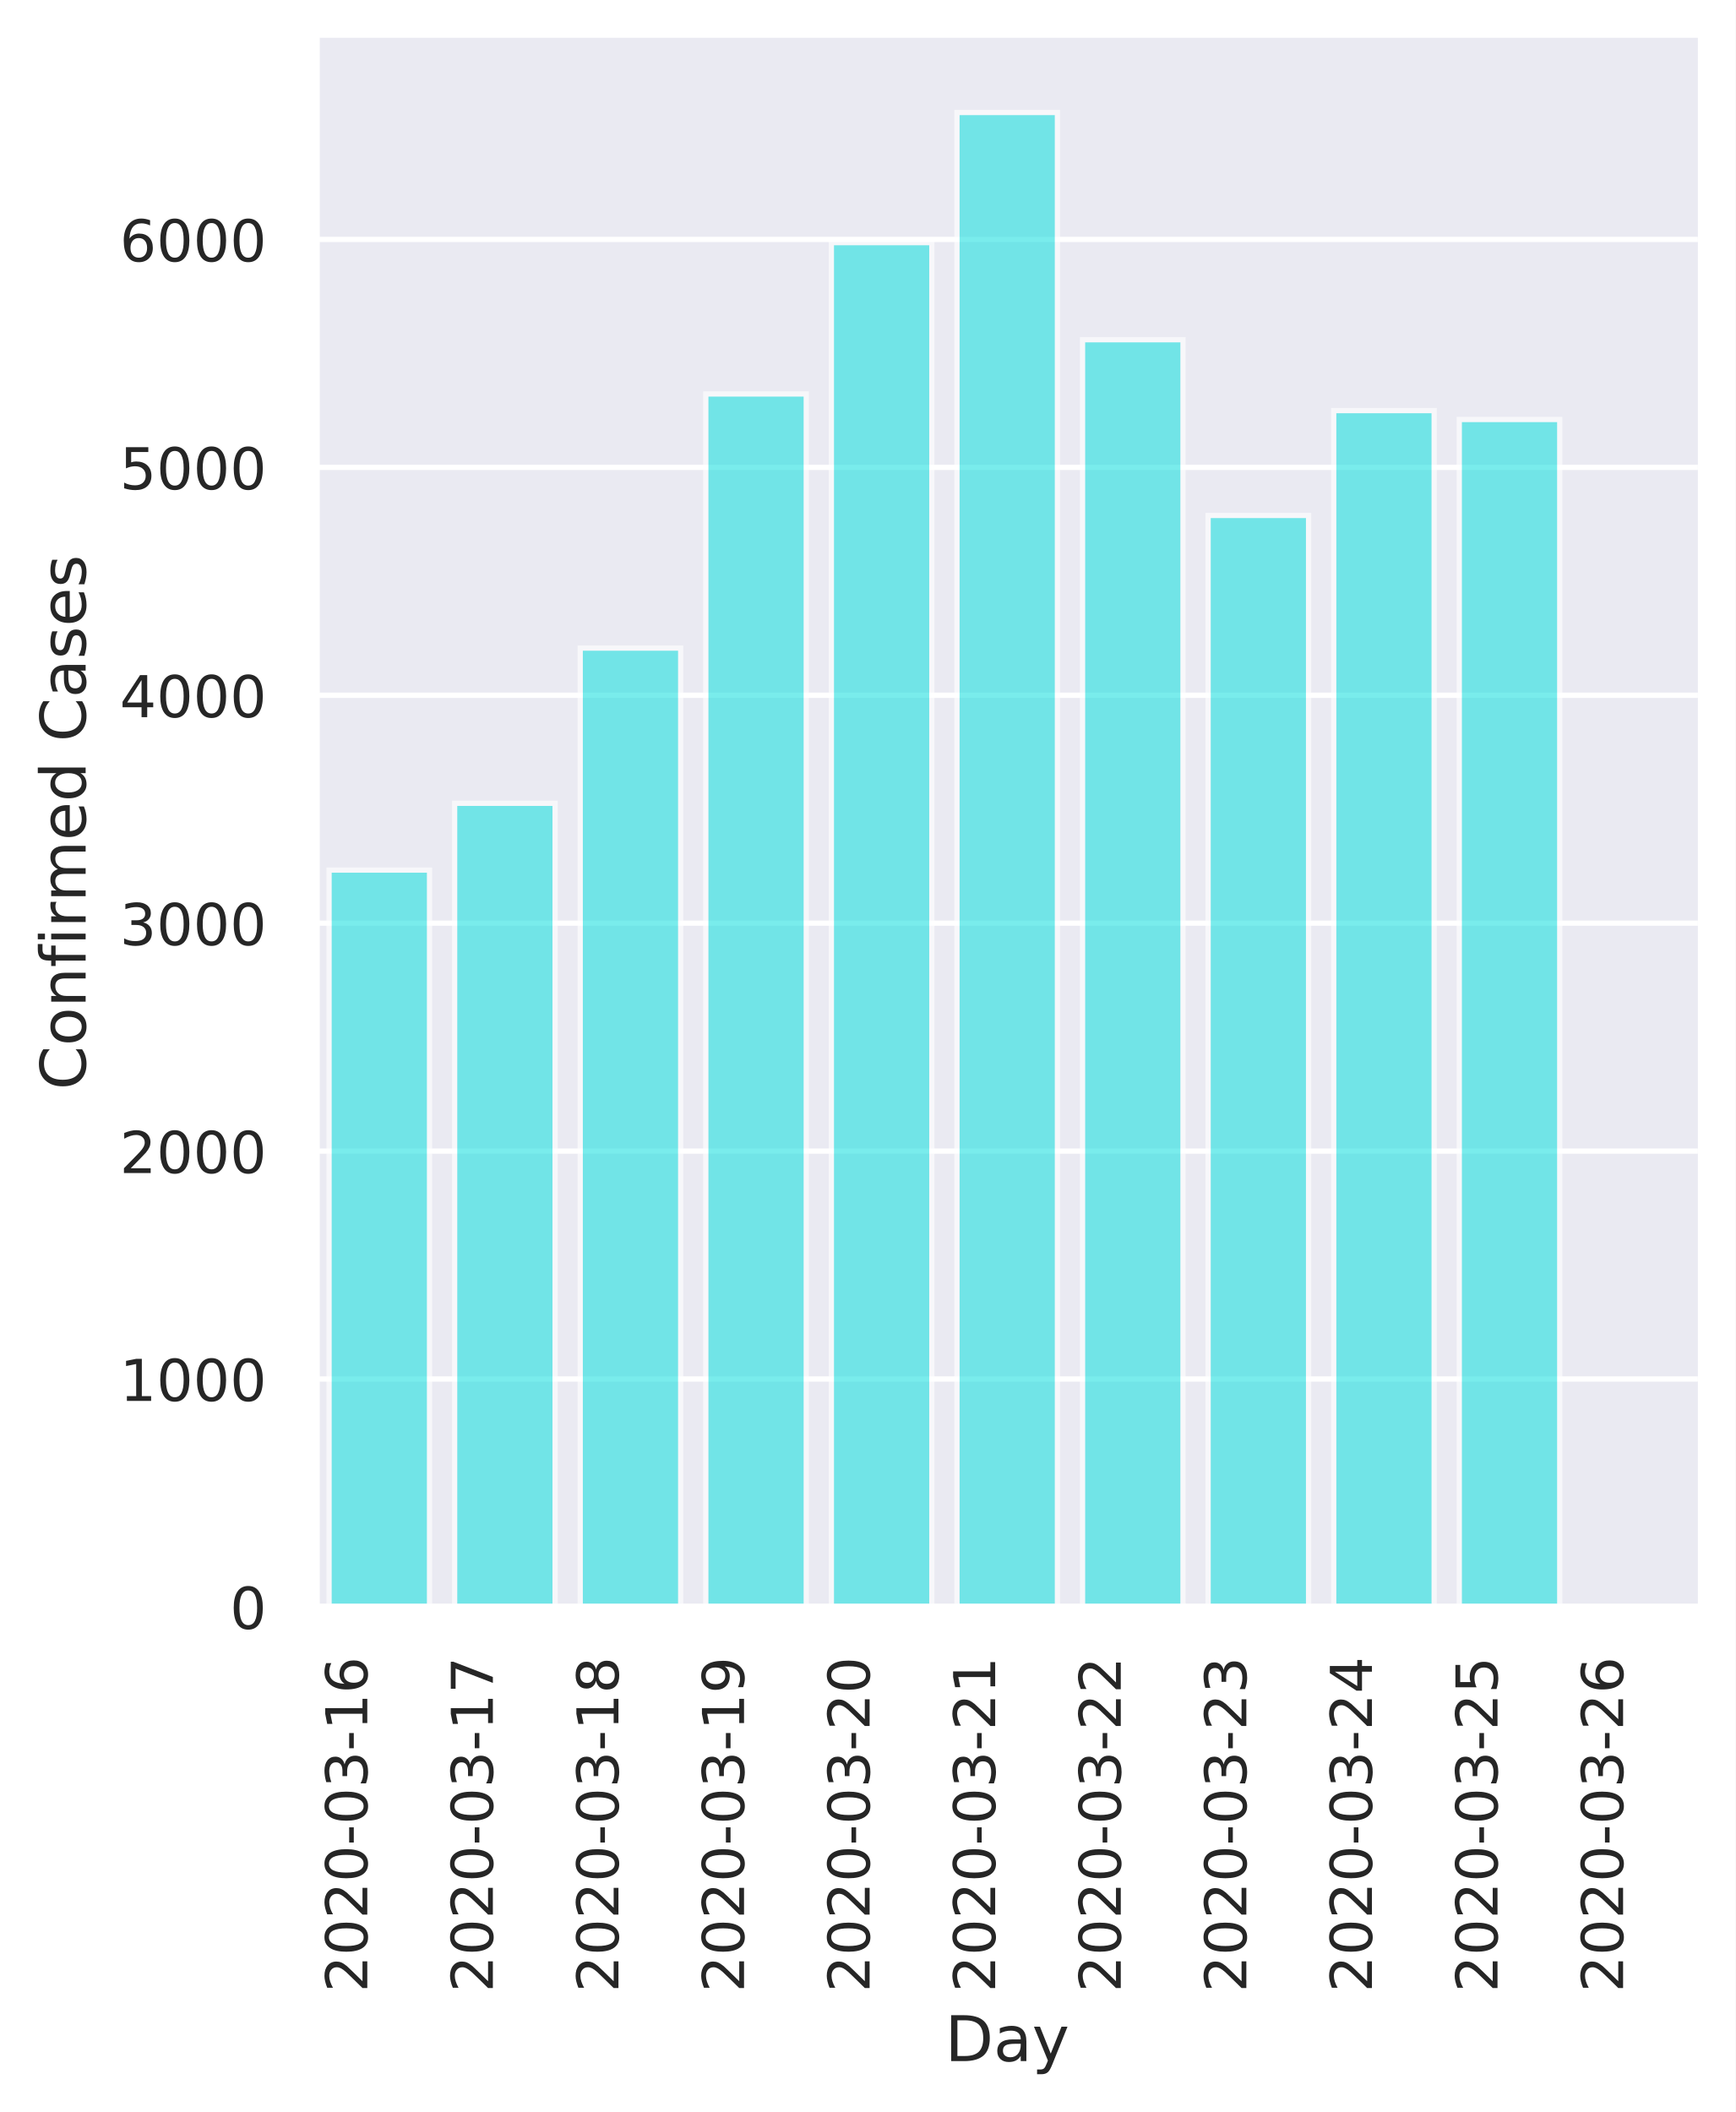
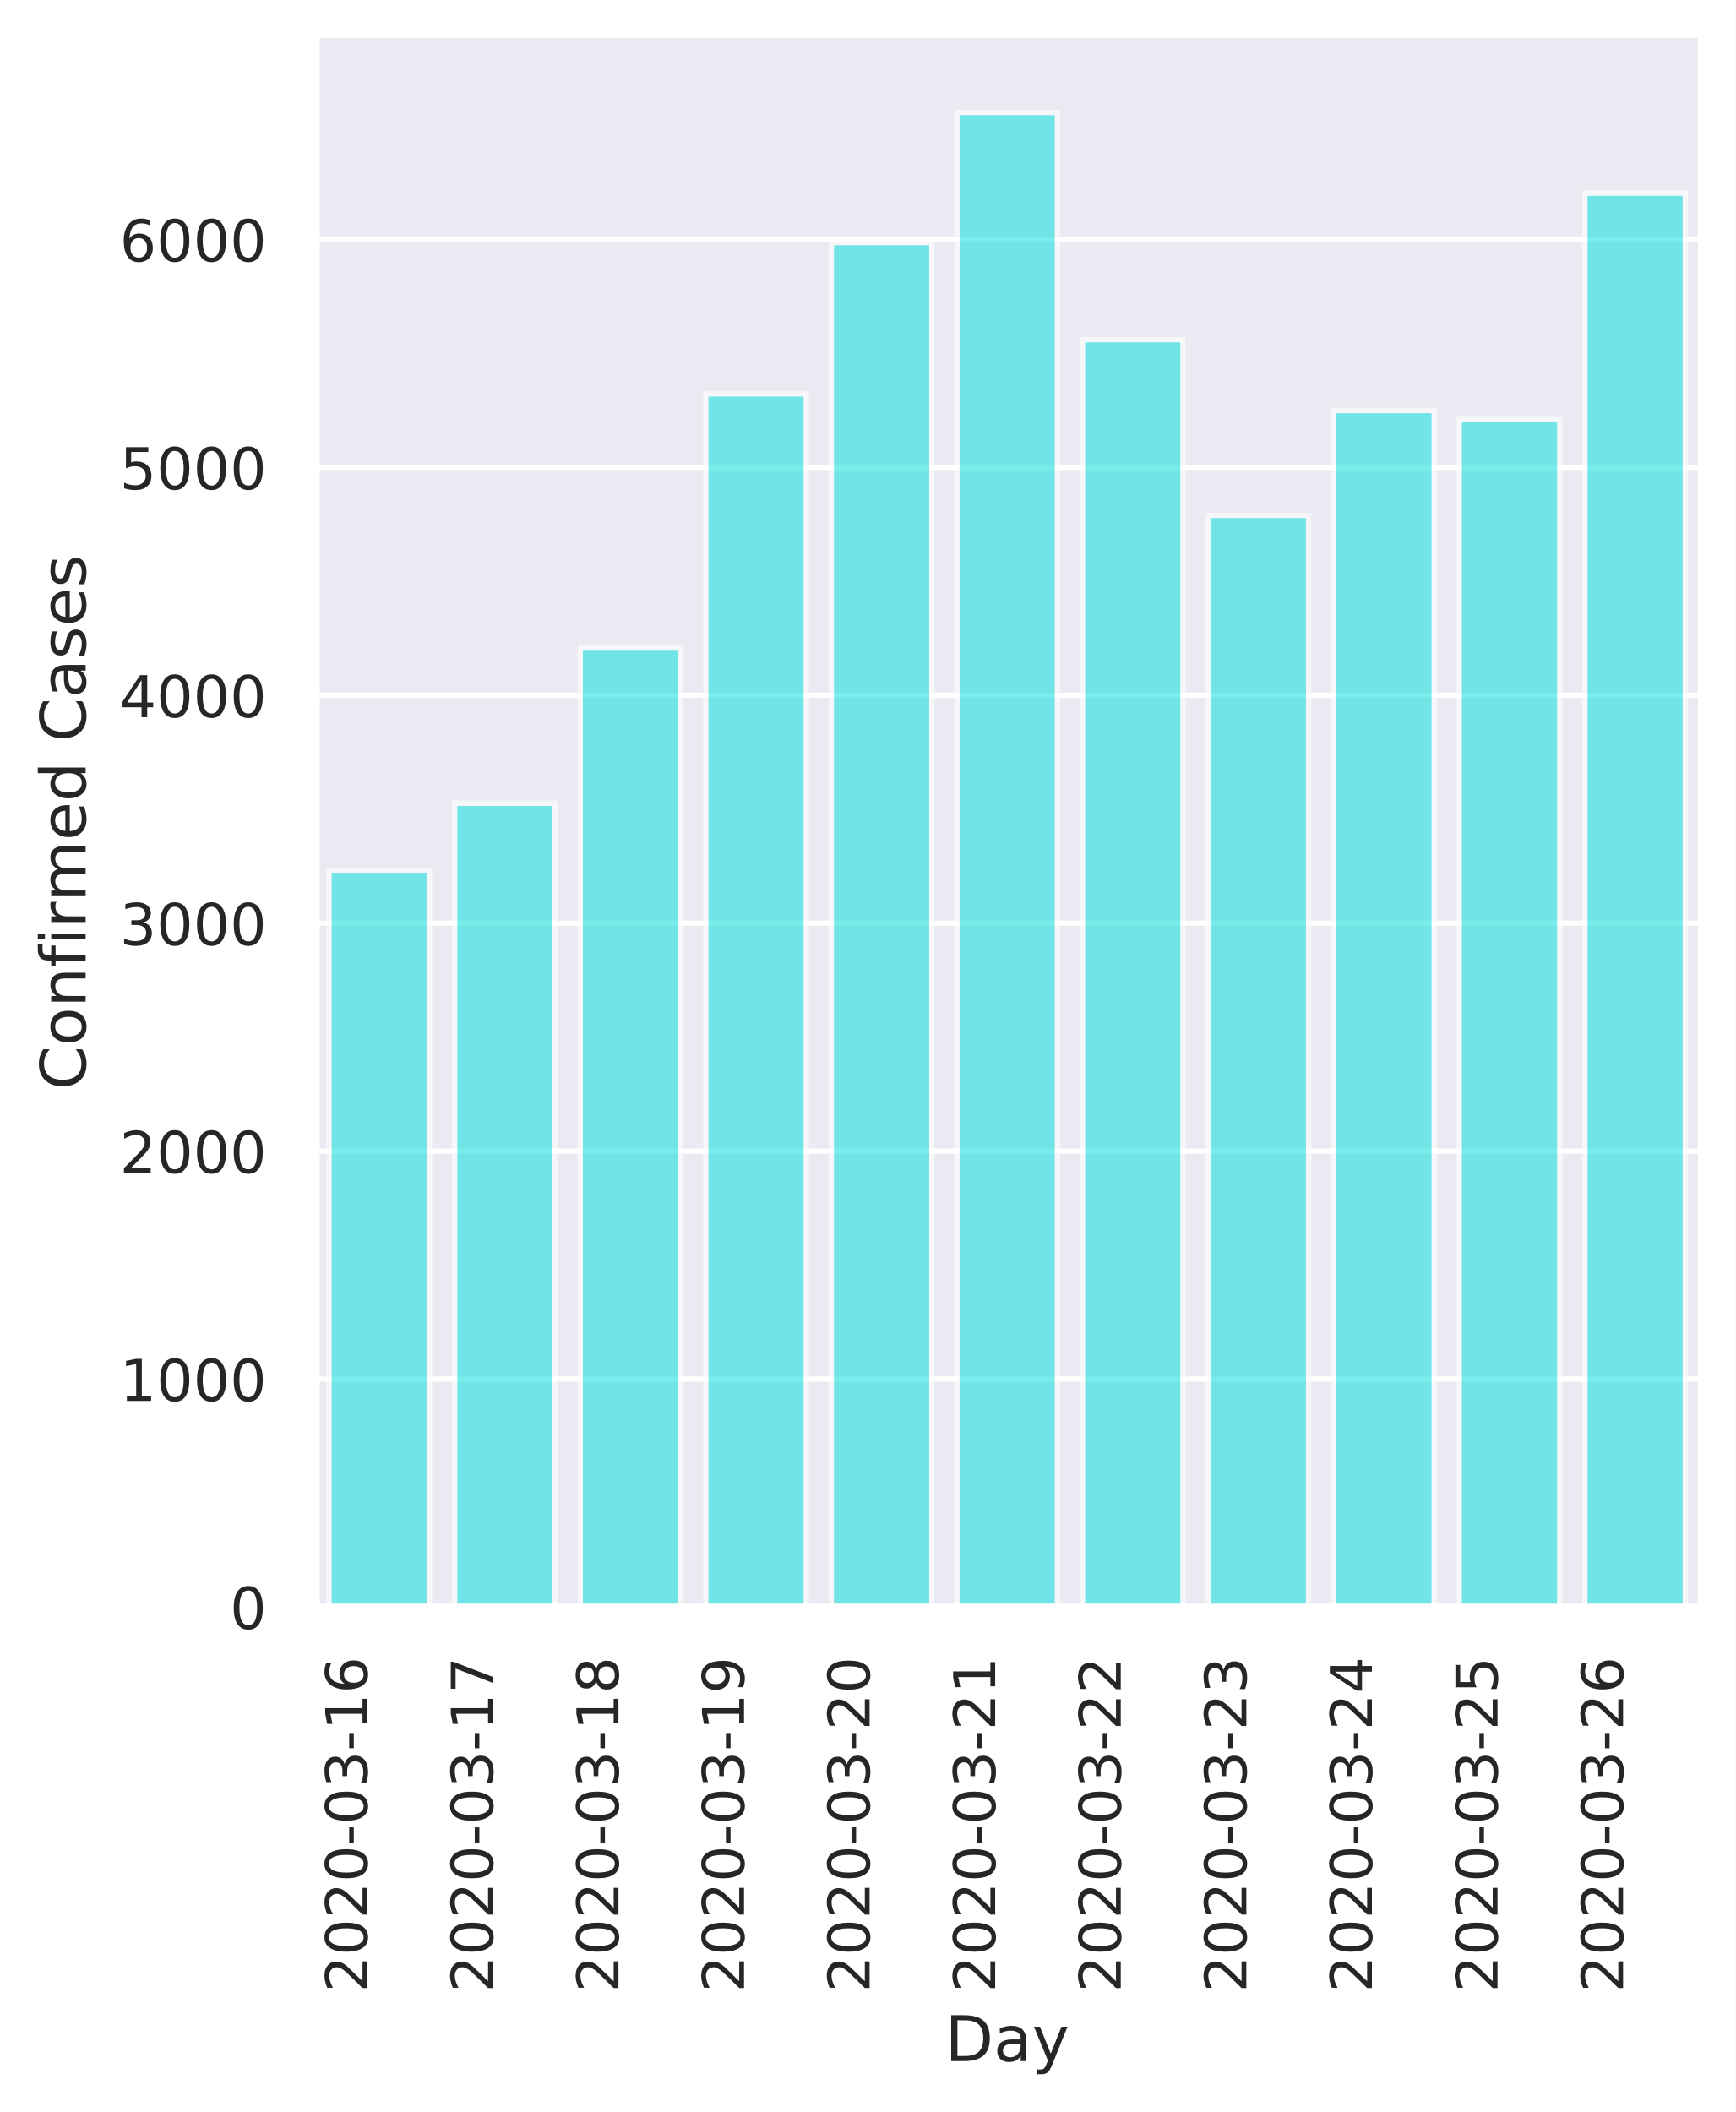
<svg xmlns="http://www.w3.org/2000/svg" xmlns:xlink="http://www.w3.org/1999/xlink" height="402.421pt" version="1.1" viewBox="0 0 330.726 402.421" width="330.726pt">
  <defs>
    <style type="text/css">
*{stroke-linecap:butt;stroke-linejoin:round;}
  </style>
  </defs>
  <g id="figure_1">
    <g id="patch_1">
      <path d="M 0 402.421  L 330.726 402.421  L 330.726 0  L 0 0  z " style="fill:#ffffff;" />
    </g>
    <g id="axes_1">
      <g id="patch_2">
        <path d="M 60.309 306.18  L 323.526 306.18  L 323.526 7.2  L 60.309 7.2  z " style="fill:#eaeaf2;" />
      </g>
      <g id="matplotlib.axis_1">
        <g id="xtick_1">
          <g id="text_1">
            <defs>
              <path d="M 19.188 8.297  L 53.609 8.297  L 53.609 0  L 7.328 0  L 7.328 8.297  Q 12.938 14.109 22.625 23.891  Q 32.328 33.688 34.812 36.531  Q 39.547 41.844 41.422 45.531  Q 43.312 49.219 43.312 52.781  Q 43.312 58.594 39.234 62.25  Q 35.156 65.922 28.609 65.922  Q 23.969 65.922 18.812 64.312  Q 13.672 62.703 7.812 59.422  L 7.812 69.391  Q 13.766 71.781 18.938 73  Q 24.125 74.219 28.422 74.219  Q 39.75 74.219 46.484 68.547  Q 53.219 62.891 53.219 53.422  Q 53.219 48.922 51.531 44.891  Q 49.859 40.875 45.406 35.406  Q 44.188 33.984 37.641 27.219  Q 31.109 20.453 19.188 8.297  z " id="DejaVuSans-50" />
              <path d="M 31.781 66.406  Q 24.172 66.406 20.328 58.906  Q 16.5 51.422 16.5 36.375  Q 16.5 21.391 20.328 13.891  Q 24.172 6.391 31.781 6.391  Q 39.453 6.391 43.281 13.891  Q 47.125 21.391 47.125 36.375  Q 47.125 51.422 43.281 58.906  Q 39.453 66.406 31.781 66.406  z M 31.781 74.219  Q 44.047 74.219 50.516 64.516  Q 56.984 54.828 56.984 36.375  Q 56.984 17.969 50.516 8.266  Q 44.047 -1.422 31.781 -1.422  Q 19.531 -1.422 13.062 8.266  Q 6.594 17.969 6.594 36.375  Q 6.594 54.828 13.062 64.516  Q 19.531 74.219 31.781 74.219  z " id="DejaVuSans-48" />
              <path d="M 4.891 31.391  L 31.203 31.391  L 31.203 23.391  L 4.891 23.391  z " id="DejaVuSans-45" />
              <path d="M 40.578 39.312  Q 47.656 37.797 51.625 33  Q 55.609 28.219 55.609 21.188  Q 55.609 10.406 48.188 4.484  Q 40.766 -1.422 27.094 -1.422  Q 22.516 -1.422 17.656 -0.516  Q 12.797 0.391 7.625 2.203  L 7.625 11.719  Q 11.719 9.328 16.594 8.109  Q 21.484 6.891 26.812 6.891  Q 36.078 6.891 40.938 10.547  Q 45.797 14.203 45.797 21.188  Q 45.797 27.641 41.281 31.266  Q 36.766 34.906 28.719 34.906  L 20.219 34.906  L 20.219 43.016  L 29.109 43.016  Q 36.375 43.016 40.234 45.922  Q 44.094 48.828 44.094 54.297  Q 44.094 59.906 40.109 62.906  Q 36.141 65.922 28.719 65.922  Q 24.656 65.922 20.016 65.031  Q 15.375 64.156 9.812 62.312  L 9.812 71.094  Q 15.438 72.656 20.344 73.438  Q 25.25 74.219 29.594 74.219  Q 40.828 74.219 47.359 69.109  Q 53.906 64.016 53.906 55.328  Q 53.906 49.266 50.438 45.094  Q 46.969 40.922 40.578 39.312  z " id="DejaVuSans-51" />
              <path d="M 12.406 8.297  L 28.516 8.297  L 28.516 63.922  L 10.984 60.406  L 10.984 69.391  L 28.422 72.906  L 38.281 72.906  L 38.281 8.297  L 54.391 8.297  L 54.391 0  L 12.406 0  z " id="DejaVuSans-49" />
              <path d="M 33.016 40.375  Q 26.375 40.375 22.484 35.828  Q 18.609 31.297 18.609 23.391  Q 18.609 15.531 22.484 10.953  Q 26.375 6.391 33.016 6.391  Q 39.656 6.391 43.531 10.953  Q 47.406 15.531 47.406 23.391  Q 47.406 31.297 43.531 35.828  Q 39.656 40.375 33.016 40.375  z M 52.594 71.297  L 52.594 62.312  Q 48.875 64.062 45.094 64.984  Q 41.312 65.922 37.594 65.922  Q 27.828 65.922 22.672 59.328  Q 17.531 52.734 16.797 39.406  Q 19.672 43.656 24.016 45.922  Q 28.375 48.188 33.594 48.188  Q 44.578 48.188 50.953 41.516  Q 57.328 34.859 57.328 23.391  Q 57.328 12.156 50.688 5.359  Q 44.047 -1.422 33.016 -1.422  Q 20.359 -1.422 13.672 8.266  Q 6.984 17.969 6.984 36.375  Q 6.984 53.656 15.188 63.938  Q 23.391 74.219 37.203 74.219  Q 40.922 74.219 44.703 73.484  Q 48.484 72.75 52.594 71.297  z " id="DejaVuSans-54" />
            </defs>
            <g style="fill:#262626;" transform="translate(69.98551 379.6072)rotate(-90)scale(0.11 -0.11)">
              <use xlink:href="#DejaVuSans-50" />
              <use x="63.623" xlink:href="#DejaVuSans-48" />
              <use x="127.246" xlink:href="#DejaVuSans-50" />
              <use x="190.869" xlink:href="#DejaVuSans-48" />
              <use x="254.492" xlink:href="#DejaVuSans-45" />
              <use x="290.576" xlink:href="#DejaVuSans-48" />
              <use x="354.199" xlink:href="#DejaVuSans-51" />
              <use x="417.822" xlink:href="#DejaVuSans-45" />
              <use x="453.906" xlink:href="#DejaVuSans-49" />
              <use x="517.529" xlink:href="#DejaVuSans-54" />
            </g>
          </g>
        </g>
        <g id="xtick_2">
          <g id="text_2">
            <defs>
              <path d="M 8.203 72.906  L 55.078 72.906  L 55.078 68.703  L 28.609 0  L 18.312 0  L 43.219 64.594  L 8.203 64.594  z " id="DejaVuSans-55" />
            </defs>
            <g style="fill:#262626;" transform="translate(93.91433 379.6072)rotate(-90)scale(0.11 -0.11)">
              <use xlink:href="#DejaVuSans-50" />
              <use x="63.623" xlink:href="#DejaVuSans-48" />
              <use x="127.246" xlink:href="#DejaVuSans-50" />
              <use x="190.869" xlink:href="#DejaVuSans-48" />
              <use x="254.492" xlink:href="#DejaVuSans-45" />
              <use x="290.576" xlink:href="#DejaVuSans-48" />
              <use x="354.199" xlink:href="#DejaVuSans-51" />
              <use x="417.822" xlink:href="#DejaVuSans-45" />
              <use x="453.906" xlink:href="#DejaVuSans-49" />
              <use x="517.529" xlink:href="#DejaVuSans-55" />
            </g>
          </g>
        </g>
        <g id="xtick_3">
          <g id="text_3">
            <defs>
              <path d="M 31.781 34.625  Q 24.75 34.625 20.719 30.859  Q 16.703 27.094 16.703 20.516  Q 16.703 13.922 20.719 10.156  Q 24.75 6.391 31.781 6.391  Q 38.812 6.391 42.859 10.172  Q 46.922 13.969 46.922 20.516  Q 46.922 27.094 42.891 30.859  Q 38.875 34.625 31.781 34.625  z M 21.922 38.812  Q 15.578 40.375 12.031 44.719  Q 8.5 49.078 8.5 55.328  Q 8.5 64.062 14.719 69.141  Q 20.953 74.219 31.781 74.219  Q 42.672 74.219 48.875 69.141  Q 55.078 64.062 55.078 55.328  Q 55.078 49.078 51.531 44.719  Q 48 40.375 41.703 38.812  Q 48.828 37.156 52.797 32.312  Q 56.781 27.484 56.781 20.516  Q 56.781 9.906 50.312 4.234  Q 43.844 -1.422 31.781 -1.422  Q 19.734 -1.422 13.25 4.234  Q 6.781 9.906 6.781 20.516  Q 6.781 27.484 10.781 32.312  Q 14.797 37.156 21.922 38.812  z M 18.312 54.391  Q 18.312 48.734 21.844 45.562  Q 25.391 42.391 31.781 42.391  Q 38.141 42.391 41.719 45.562  Q 45.312 48.734 45.312 54.391  Q 45.312 60.062 41.719 63.234  Q 38.141 66.406 31.781 66.406  Q 25.391 66.406 21.844 63.234  Q 18.312 60.062 18.312 54.391  z " id="DejaVuSans-56" />
            </defs>
            <g style="fill:#262626;" transform="translate(117.8431 379.6072)rotate(-90)scale(0.11 -0.11)">
              <use xlink:href="#DejaVuSans-50" />
              <use x="63.623" xlink:href="#DejaVuSans-48" />
              <use x="127.246" xlink:href="#DejaVuSans-50" />
              <use x="190.869" xlink:href="#DejaVuSans-48" />
              <use x="254.492" xlink:href="#DejaVuSans-45" />
              <use x="290.576" xlink:href="#DejaVuSans-48" />
              <use x="354.199" xlink:href="#DejaVuSans-51" />
              <use x="417.822" xlink:href="#DejaVuSans-45" />
              <use x="453.906" xlink:href="#DejaVuSans-49" />
              <use x="517.529" xlink:href="#DejaVuSans-56" />
            </g>
          </g>
        </g>
        <g id="xtick_4">
          <g id="text_4">
            <defs>
              <path d="M 10.984 1.516  L 10.984 10.5  Q 14.703 8.734 18.5 7.812  Q 22.312 6.891 25.984 6.891  Q 35.75 6.891 40.891 13.453  Q 46.047 20.016 46.781 33.406  Q 43.953 29.203 39.594 26.953  Q 35.25 24.703 29.984 24.703  Q 19.047 24.703 12.672 31.312  Q 6.297 37.938 6.297 49.422  Q 6.297 60.641 12.938 67.422  Q 19.578 74.219 30.609 74.219  Q 43.266 74.219 49.922 64.516  Q 56.594 54.828 56.594 36.375  Q 56.594 19.141 48.406 8.859  Q 40.234 -1.422 26.422 -1.422  Q 22.703 -1.422 18.891 -0.688  Q 15.094 0.047 10.984 1.516  z M 30.609 32.422  Q 37.25 32.422 41.125 36.953  Q 45.016 41.5 45.016 49.422  Q 45.016 57.281 41.125 61.844  Q 37.25 66.406 30.609 66.406  Q 23.969 66.406 20.094 61.844  Q 16.219 57.281 16.219 49.422  Q 16.219 41.5 20.094 36.953  Q 23.969 32.422 30.609 32.422  z " id="DejaVuSans-57" />
            </defs>
            <g style="fill:#262626;" transform="translate(141.772 379.6072)rotate(-90)scale(0.11 -0.11)">
              <use xlink:href="#DejaVuSans-50" />
              <use x="63.623" xlink:href="#DejaVuSans-48" />
              <use x="127.246" xlink:href="#DejaVuSans-50" />
              <use x="190.869" xlink:href="#DejaVuSans-48" />
              <use x="254.492" xlink:href="#DejaVuSans-45" />
              <use x="290.576" xlink:href="#DejaVuSans-48" />
              <use x="354.199" xlink:href="#DejaVuSans-51" />
              <use x="417.822" xlink:href="#DejaVuSans-45" />
              <use x="453.906" xlink:href="#DejaVuSans-49" />
              <use x="517.529" xlink:href="#DejaVuSans-57" />
            </g>
          </g>
        </g>
        <g id="xtick_5">
          <g id="text_5">
            <g style="fill:#262626;" transform="translate(165.7008 379.6072)rotate(-90)scale(0.11 -0.11)">
              <use xlink:href="#DejaVuSans-50" />
              <use x="63.623" xlink:href="#DejaVuSans-48" />
              <use x="127.246" xlink:href="#DejaVuSans-50" />
              <use x="190.869" xlink:href="#DejaVuSans-48" />
              <use x="254.492" xlink:href="#DejaVuSans-45" />
              <use x="290.576" xlink:href="#DejaVuSans-48" />
              <use x="354.199" xlink:href="#DejaVuSans-51" />
              <use x="417.822" xlink:href="#DejaVuSans-45" />
              <use x="453.906" xlink:href="#DejaVuSans-50" />
              <use x="517.529" xlink:href="#DejaVuSans-48" />
            </g>
          </g>
        </g>
        <g id="xtick_6">
          <g id="text_6">
            <g style="fill:#262626;" transform="translate(189.6296 379.6072)rotate(-90)scale(0.11 -0.11)">
              <use xlink:href="#DejaVuSans-50" />
              <use x="63.623" xlink:href="#DejaVuSans-48" />
              <use x="127.246" xlink:href="#DejaVuSans-50" />
              <use x="190.869" xlink:href="#DejaVuSans-48" />
              <use x="254.492" xlink:href="#DejaVuSans-45" />
              <use x="290.576" xlink:href="#DejaVuSans-48" />
              <use x="354.199" xlink:href="#DejaVuSans-51" />
              <use x="417.822" xlink:href="#DejaVuSans-45" />
              <use x="453.906" xlink:href="#DejaVuSans-50" />
              <use x="517.529" xlink:href="#DejaVuSans-49" />
            </g>
          </g>
        </g>
        <g id="xtick_7">
          <g id="text_7">
            <g style="fill:#262626;" transform="translate(213.5584 379.6072)rotate(-90)scale(0.11 -0.11)">
              <use xlink:href="#DejaVuSans-50" />
              <use x="63.623" xlink:href="#DejaVuSans-48" />
              <use x="127.246" xlink:href="#DejaVuSans-50" />
              <use x="190.869" xlink:href="#DejaVuSans-48" />
              <use x="254.492" xlink:href="#DejaVuSans-45" />
              <use x="290.576" xlink:href="#DejaVuSans-48" />
              <use x="354.199" xlink:href="#DejaVuSans-51" />
              <use x="417.822" xlink:href="#DejaVuSans-45" />
              <use x="453.906" xlink:href="#DejaVuSans-50" />
              <use x="517.529" xlink:href="#DejaVuSans-50" />
            </g>
          </g>
        </g>
        <g id="xtick_8">
          <g id="text_8">
            <g style="fill:#262626;" transform="translate(237.4873 379.6072)rotate(-90)scale(0.11 -0.11)">
              <use xlink:href="#DejaVuSans-50" />
              <use x="63.623" xlink:href="#DejaVuSans-48" />
              <use x="127.246" xlink:href="#DejaVuSans-50" />
              <use x="190.869" xlink:href="#DejaVuSans-48" />
              <use x="254.492" xlink:href="#DejaVuSans-45" />
              <use x="290.576" xlink:href="#DejaVuSans-48" />
              <use x="354.199" xlink:href="#DejaVuSans-51" />
              <use x="417.822" xlink:href="#DejaVuSans-45" />
              <use x="453.906" xlink:href="#DejaVuSans-50" />
              <use x="517.529" xlink:href="#DejaVuSans-51" />
            </g>
          </g>
        </g>
        <g id="xtick_9">
          <g id="text_9">
            <defs>
              <path d="M 37.797 64.312  L 12.891 25.391  L 37.797 25.391  z M 35.203 72.906  L 47.609 72.906  L 47.609 25.391  L 58.016 25.391  L 58.016 17.188  L 47.609 17.188  L 47.609 0  L 37.797 0  L 37.797 17.188  L 4.891 17.188  L 4.891 26.703  z " id="DejaVuSans-52" />
            </defs>
            <g style="fill:#262626;" transform="translate(261.4161 379.6072)rotate(-90)scale(0.11 -0.11)">
              <use xlink:href="#DejaVuSans-50" />
              <use x="63.623" xlink:href="#DejaVuSans-48" />
              <use x="127.246" xlink:href="#DejaVuSans-50" />
              <use x="190.869" xlink:href="#DejaVuSans-48" />
              <use x="254.492" xlink:href="#DejaVuSans-45" />
              <use x="290.576" xlink:href="#DejaVuSans-48" />
              <use x="354.199" xlink:href="#DejaVuSans-51" />
              <use x="417.822" xlink:href="#DejaVuSans-45" />
              <use x="453.906" xlink:href="#DejaVuSans-50" />
              <use x="517.529" xlink:href="#DejaVuSans-52" />
            </g>
          </g>
        </g>
        <g id="xtick_10">
          <g id="text_10">
            <defs>
              <path d="M 10.797 72.906  L 49.516 72.906  L 49.516 64.594  L 19.828 64.594  L 19.828 46.734  Q 21.969 47.469 24.109 47.828  Q 26.266 48.188 28.422 48.188  Q 40.625 48.188 47.75 41.5  Q 54.891 34.812 54.891 23.391  Q 54.891 11.625 47.562 5.094  Q 40.234 -1.422 26.906 -1.422  Q 22.312 -1.422 17.547 -0.641  Q 12.797 0.141 7.719 1.703  L 7.719 11.625  Q 12.109 9.234 16.797 8.062  Q 21.484 6.891 26.703 6.891  Q 35.156 6.891 40.078 11.328  Q 45.016 15.766 45.016 23.391  Q 45.016 31 40.078 35.438  Q 35.156 39.891 26.703 39.891  Q 22.75 39.891 18.812 39.016  Q 14.891 38.141 10.797 36.281  z " id="DejaVuSans-53" />
            </defs>
            <g style="fill:#262626;" transform="translate(285.3449 379.6072)rotate(-90)scale(0.11 -0.11)">
              <use xlink:href="#DejaVuSans-50" />
              <use x="63.623" xlink:href="#DejaVuSans-48" />
              <use x="127.246" xlink:href="#DejaVuSans-50" />
              <use x="190.869" xlink:href="#DejaVuSans-48" />
              <use x="254.492" xlink:href="#DejaVuSans-45" />
              <use x="290.576" xlink:href="#DejaVuSans-48" />
              <use x="354.199" xlink:href="#DejaVuSans-51" />
              <use x="417.822" xlink:href="#DejaVuSans-45" />
              <use x="453.906" xlink:href="#DejaVuSans-50" />
              <use x="517.529" xlink:href="#DejaVuSans-53" />
            </g>
          </g>
        </g>
        <g id="xtick_11">
          <g id="text_11">
            <g style="fill:#262626;" transform="translate(309.2737 379.6072)rotate(-90)scale(0.11 -0.11)">
              <use xlink:href="#DejaVuSans-50" />
              <use x="63.623" xlink:href="#DejaVuSans-48" />
              <use x="127.246" xlink:href="#DejaVuSans-50" />
              <use x="190.869" xlink:href="#DejaVuSans-48" />
              <use x="254.492" xlink:href="#DejaVuSans-45" />
              <use x="290.576" xlink:href="#DejaVuSans-48" />
              <use x="354.199" xlink:href="#DejaVuSans-51" />
              <use x="417.822" xlink:href="#DejaVuSans-45" />
              <use x="453.906" xlink:href="#DejaVuSans-50" />
              <use x="517.529" xlink:href="#DejaVuSans-54" />
            </g>
          </g>
        </g>
        <g id="text_12">
          <defs>
            <path d="M 19.672 64.797  L 19.672 8.109  L 31.594 8.109  Q 46.688 8.109 53.688 14.938  Q 60.688 21.781 60.688 36.531  Q 60.688 51.172 53.688 57.984  Q 46.688 64.797 31.594 64.797  z M 9.812 72.906  L 30.078 72.906  Q 51.266 72.906 61.172 64.094  Q 71.094 55.281 71.094 36.531  Q 71.094 17.672 61.125 8.828  Q 51.172 0 30.078 0  L 9.812 0  z " id="DejaVuSans-68" />
            <path d="M 34.281 27.484  Q 23.391 27.484 19.188 25  Q 14.984 22.516 14.984 16.5  Q 14.984 11.719 18.141 8.906  Q 21.297 6.109 26.703 6.109  Q 34.188 6.109 38.703 11.406  Q 43.219 16.703 43.219 25.484  L 43.219 27.484  z M 52.203 31.203  L 52.203 0  L 43.219 0  L 43.219 8.297  Q 40.141 3.328 35.547 0.953  Q 30.953 -1.422 24.312 -1.422  Q 15.922 -1.422 10.953 3.297  Q 6 8.016 6 15.922  Q 6 25.141 12.172 29.828  Q 18.359 34.516 30.609 34.516  L 43.219 34.516  L 43.219 35.406  Q 43.219 41.609 39.141 45  Q 35.062 48.391 27.688 48.391  Q 23 48.391 18.547 47.266  Q 14.109 46.141 10.016 43.891  L 10.016 52.203  Q 14.938 54.109 19.578 55.047  Q 24.219 56 28.609 56  Q 40.484 56 46.344 49.844  Q 52.203 43.703 52.203 31.203  z " id="DejaVuSans-97" />
            <path d="M 32.172 -5.078  Q 28.375 -14.844 24.75 -17.812  Q 21.141 -20.797 15.094 -20.797  L 7.906 -20.797  L 7.906 -13.281  L 13.188 -13.281  Q 16.891 -13.281 18.938 -11.516  Q 21 -9.766 23.484 -3.219  L 25.094 0.875  L 2.984 54.688  L 12.5 54.688  L 29.594 11.922  L 46.688 54.688  L 56.203 54.688  z " id="DejaVuSans-121" />
          </defs>
          <g style="fill:#262626;" transform="translate(180.0691 392.7253)scale(0.12 -0.12)">
            <use xlink:href="#DejaVuSans-68" />
            <use x="77.002" xlink:href="#DejaVuSans-97" />
            <use x="138.281" xlink:href="#DejaVuSans-121" />
          </g>
        </g>
      </g>
      <g id="matplotlib.axis_2">
        <g id="ytick_1">
          <g id="line2d_1">
-             <path clip-path="url(#pd7fee1a7a3)" d="M 60.309 306.18  L 323.526 306.18  " style="fill:none;stroke:#ffffff;stroke-linecap:round;" />
+             <path clip-path="url(#ped41412f87)" d="M 60.309 306.18  L 323.526 306.18  " style="fill:none;stroke:#ffffff;stroke-linecap:round;" />
          </g>
          <g id="text_13">
            <g style="fill:#262626;" transform="translate(43.81 310.3591)scale(0.11 -0.11)">
              <use xlink:href="#DejaVuSans-48" />
            </g>
          </g>
        </g>
        <g id="ytick_2">
          <g id="line2d_2">
-             <path clip-path="url(#pd7fee1a7a3)" d="M 60.309 262.754  L 323.526 262.754  " style="fill:none;stroke:#ffffff;stroke-linecap:round;" />
+             <path clip-path="url(#ped41412f87)" d="M 60.309 262.754  L 323.526 262.754  " style="fill:none;stroke:#ffffff;stroke-linecap:round;" />
          </g>
          <g id="text_14">
            <g style="fill:#262626;" transform="translate(22.81375 266.9334)scale(0.11 -0.11)">
              <use xlink:href="#DejaVuSans-49" />
              <use x="63.623" xlink:href="#DejaVuSans-48" />
              <use x="127.246" xlink:href="#DejaVuSans-48" />
              <use x="190.869" xlink:href="#DejaVuSans-48" />
            </g>
          </g>
        </g>
        <g id="ytick_3">
          <g id="line2d_3">
-             <path clip-path="url(#pd7fee1a7a3)" d="M 60.309 219.328  L 323.526 219.328  " style="fill:none;stroke:#ffffff;stroke-linecap:round;" />
+             <path clip-path="url(#ped41412f87)" d="M 60.309 219.328  L 323.526 219.328  " style="fill:none;stroke:#ffffff;stroke-linecap:round;" />
          </g>
          <g id="text_15">
            <g style="fill:#262626;" transform="translate(22.81375 223.5076)scale(0.11 -0.11)">
              <use xlink:href="#DejaVuSans-50" />
              <use x="63.623" xlink:href="#DejaVuSans-48" />
              <use x="127.246" xlink:href="#DejaVuSans-48" />
              <use x="190.869" xlink:href="#DejaVuSans-48" />
            </g>
          </g>
        </g>
        <g id="ytick_4">
          <g id="line2d_4">
-             <path clip-path="url(#pd7fee1a7a3)" d="M 60.309 175.903  L 323.526 175.903  " style="fill:none;stroke:#ffffff;stroke-linecap:round;" />
+             <path clip-path="url(#ped41412f87)" d="M 60.309 175.903  L 323.526 175.903  " style="fill:none;stroke:#ffffff;stroke-linecap:round;" />
          </g>
          <g id="text_16">
            <g style="fill:#262626;" transform="translate(22.81375 180.0818)scale(0.11 -0.11)">
              <use xlink:href="#DejaVuSans-51" />
              <use x="63.623" xlink:href="#DejaVuSans-48" />
              <use x="127.246" xlink:href="#DejaVuSans-48" />
              <use x="190.869" xlink:href="#DejaVuSans-48" />
            </g>
          </g>
        </g>
        <g id="ytick_5">
          <g id="line2d_5">
-             <path clip-path="url(#pd7fee1a7a3)" d="M 60.309 132.477  L 323.526 132.477  " style="fill:none;stroke:#ffffff;stroke-linecap:round;" />
+             <path clip-path="url(#ped41412f87)" d="M 60.309 132.477  L 323.526 132.477  " style="fill:none;stroke:#ffffff;stroke-linecap:round;" />
          </g>
          <g id="text_17">
            <g style="fill:#262626;" transform="translate(22.81375 136.656)scale(0.11 -0.11)">
              <use xlink:href="#DejaVuSans-52" />
              <use x="63.623" xlink:href="#DejaVuSans-48" />
              <use x="127.246" xlink:href="#DejaVuSans-48" />
              <use x="190.869" xlink:href="#DejaVuSans-48" />
            </g>
          </g>
        </g>
        <g id="ytick_6">
          <g id="line2d_6">
-             <path clip-path="url(#pd7fee1a7a3)" d="M 60.309 89.051  L 323.526 89.051  " style="fill:none;stroke:#ffffff;stroke-linecap:round;" />
+             <path clip-path="url(#ped41412f87)" d="M 60.309 89.051  L 323.526 89.051  " style="fill:none;stroke:#ffffff;stroke-linecap:round;" />
          </g>
          <g id="text_18">
            <g style="fill:#262626;" transform="translate(22.81375 93.23023)scale(0.11 -0.11)">
              <use xlink:href="#DejaVuSans-53" />
              <use x="63.623" xlink:href="#DejaVuSans-48" />
              <use x="127.246" xlink:href="#DejaVuSans-48" />
              <use x="190.869" xlink:href="#DejaVuSans-48" />
            </g>
          </g>
        </g>
        <g id="ytick_7">
          <g id="line2d_7">
-             <path clip-path="url(#pd7fee1a7a3)" d="M 60.309 45.625  L 323.526 45.625  " style="fill:none;stroke:#ffffff;stroke-linecap:round;" />
+             <path clip-path="url(#ped41412f87)" d="M 60.309 45.625  L 323.526 45.625  " style="fill:none;stroke:#ffffff;stroke-linecap:round;" />
          </g>
          <g id="text_19">
            <g style="fill:#262626;" transform="translate(22.81375 49.80444)scale(0.11 -0.11)">
              <use xlink:href="#DejaVuSans-54" />
              <use x="63.623" xlink:href="#DejaVuSans-48" />
              <use x="127.246" xlink:href="#DejaVuSans-48" />
              <use x="190.869" xlink:href="#DejaVuSans-48" />
            </g>
          </g>
        </g>
        <g id="text_20">
          <defs>
            <path d="M 64.406 67.281  L 64.406 56.891  Q 59.422 61.531 53.781 63.812  Q 48.141 66.109 41.797 66.109  Q 29.297 66.109 22.656 58.469  Q 16.016 50.828 16.016 36.375  Q 16.016 21.969 22.656 14.328  Q 29.297 6.688 41.797 6.688  Q 48.141 6.688 53.781 8.984  Q 59.422 11.281 64.406 15.922  L 64.406 5.609  Q 59.234 2.094 53.438 0.328  Q 47.656 -1.422 41.219 -1.422  Q 24.656 -1.422 15.125 8.703  Q 5.609 18.844 5.609 36.375  Q 5.609 53.953 15.125 64.078  Q 24.656 74.219 41.219 74.219  Q 47.75 74.219 53.531 72.484  Q 59.328 70.75 64.406 67.281  z " id="DejaVuSans-67" />
            <path d="M 30.609 48.391  Q 23.391 48.391 19.188 42.75  Q 14.984 37.109 14.984 27.297  Q 14.984 17.484 19.156 11.844  Q 23.344 6.203 30.609 6.203  Q 37.797 6.203 41.984 11.859  Q 46.188 17.531 46.188 27.297  Q 46.188 37.016 41.984 42.703  Q 37.797 48.391 30.609 48.391  z M 30.609 56  Q 42.328 56 49.016 48.375  Q 55.719 40.766 55.719 27.297  Q 55.719 13.875 49.016 6.219  Q 42.328 -1.422 30.609 -1.422  Q 18.844 -1.422 12.172 6.219  Q 5.516 13.875 5.516 27.297  Q 5.516 40.766 12.172 48.375  Q 18.844 56 30.609 56  z " id="DejaVuSans-111" />
            <path d="M 54.891 33.016  L 54.891 0  L 45.906 0  L 45.906 32.719  Q 45.906 40.484 42.875 44.328  Q 39.844 48.188 33.797 48.188  Q 26.516 48.188 22.312 43.547  Q 18.109 38.922 18.109 30.906  L 18.109 0  L 9.078 0  L 9.078 54.688  L 18.109 54.688  L 18.109 46.188  Q 21.344 51.125 25.703 53.562  Q 30.078 56 35.797 56  Q 45.219 56 50.047 50.172  Q 54.891 44.344 54.891 33.016  z " id="DejaVuSans-110" />
            <path d="M 37.109 75.984  L 37.109 68.5  L 28.516 68.5  Q 23.688 68.5 21.797 66.547  Q 19.922 64.594 19.922 59.516  L 19.922 54.688  L 34.719 54.688  L 34.719 47.703  L 19.922 47.703  L 19.922 0  L 10.891 0  L 10.891 47.703  L 2.297 47.703  L 2.297 54.688  L 10.891 54.688  L 10.891 58.5  Q 10.891 67.625 15.141 71.797  Q 19.391 75.984 28.609 75.984  z " id="DejaVuSans-102" />
            <path d="M 9.422 54.688  L 18.406 54.688  L 18.406 0  L 9.422 0  z M 9.422 75.984  L 18.406 75.984  L 18.406 64.594  L 9.422 64.594  z " id="DejaVuSans-105" />
            <path d="M 41.109 46.297  Q 39.594 47.172 37.812 47.578  Q 36.031 48 33.891 48  Q 26.266 48 22.188 43.047  Q 18.109 38.094 18.109 28.812  L 18.109 0  L 9.078 0  L 9.078 54.688  L 18.109 54.688  L 18.109 46.188  Q 20.953 51.172 25.484 53.578  Q 30.031 56 36.531 56  Q 37.453 56 38.578 55.875  Q 39.703 55.766 41.062 55.516  z " id="DejaVuSans-114" />
            <path d="M 52 44.188  Q 55.375 50.25 60.062 53.125  Q 64.75 56 71.094 56  Q 79.641 56 84.281 50.016  Q 88.922 44.047 88.922 33.016  L 88.922 0  L 79.891 0  L 79.891 32.719  Q 79.891 40.578 77.094 44.375  Q 74.312 48.188 68.609 48.188  Q 61.625 48.188 57.562 43.547  Q 53.516 38.922 53.516 30.906  L 53.516 0  L 44.484 0  L 44.484 32.719  Q 44.484 40.625 41.703 44.406  Q 38.922 48.188 33.109 48.188  Q 26.219 48.188 22.156 43.531  Q 18.109 38.875 18.109 30.906  L 18.109 0  L 9.078 0  L 9.078 54.688  L 18.109 54.688  L 18.109 46.188  Q 21.188 51.219 25.484 53.609  Q 29.781 56 35.688 56  Q 41.656 56 45.828 52.969  Q 50 49.953 52 44.188  z " id="DejaVuSans-109" />
            <path d="M 56.203 29.594  L 56.203 25.203  L 14.891 25.203  Q 15.484 15.922 20.484 11.062  Q 25.484 6.203 34.422 6.203  Q 39.594 6.203 44.453 7.469  Q 49.312 8.734 54.109 11.281  L 54.109 2.781  Q 49.266 0.734 44.188 -0.344  Q 39.109 -1.422 33.891 -1.422  Q 20.797 -1.422 13.156 6.188  Q 5.516 13.812 5.516 26.812  Q 5.516 40.234 12.766 48.109  Q 20.016 56 32.328 56  Q 43.359 56 49.781 48.891  Q 56.203 41.797 56.203 29.594  z M 47.219 32.234  Q 47.125 39.594 43.094 43.984  Q 39.062 48.391 32.422 48.391  Q 24.906 48.391 20.391 44.141  Q 15.875 39.891 15.188 32.172  z " id="DejaVuSans-101" />
            <path d="M 45.406 46.391  L 45.406 75.984  L 54.391 75.984  L 54.391 0  L 45.406 0  L 45.406 8.203  Q 42.578 3.328 38.25 0.953  Q 33.938 -1.422 27.875 -1.422  Q 17.969 -1.422 11.734 6.484  Q 5.516 14.406 5.516 27.297  Q 5.516 40.188 11.734 48.094  Q 17.969 56 27.875 56  Q 33.938 56 38.25 53.625  Q 42.578 51.266 45.406 46.391  z M 14.797 27.297  Q 14.797 17.391 18.875 11.75  Q 22.953 6.109 30.078 6.109  Q 37.203 6.109 41.297 11.75  Q 45.406 17.391 45.406 27.297  Q 45.406 37.203 41.297 42.844  Q 37.203 48.484 30.078 48.484  Q 22.953 48.484 18.875 42.844  Q 14.797 37.203 14.797 27.297  z " id="DejaVuSans-100" />
            <path id="DejaVuSans-32" />
            <path d="M 44.281 53.078  L 44.281 44.578  Q 40.484 46.531 36.375 47.5  Q 32.281 48.484 27.875 48.484  Q 21.188 48.484 17.844 46.438  Q 14.5 44.391 14.5 40.281  Q 14.5 37.156 16.891 35.375  Q 19.281 33.594 26.516 31.984  L 29.594 31.297  Q 39.156 29.25 43.188 25.516  Q 47.219 21.781 47.219 15.094  Q 47.219 7.469 41.188 3.016  Q 35.156 -1.422 24.609 -1.422  Q 20.219 -1.422 15.453 -0.562  Q 10.688 0.297 5.422 2  L 5.422 11.281  Q 10.406 8.688 15.234 7.391  Q 20.062 6.109 24.812 6.109  Q 31.156 6.109 34.562 8.281  Q 37.984 10.453 37.984 14.406  Q 37.984 18.062 35.516 20.016  Q 33.062 21.969 24.703 23.781  L 21.578 24.516  Q 13.234 26.266 9.516 29.906  Q 5.812 33.547 5.812 39.891  Q 5.812 47.609 11.281 51.797  Q 16.75 56 26.812 56  Q 31.781 56 36.172 55.266  Q 40.578 54.547 44.281 53.078  z " id="DejaVuSans-115" />
          </defs>
          <g style="fill:#262626;" transform="translate(16.31812 207.66)rotate(-90)scale(0.12 -0.12)">
            <use xlink:href="#DejaVuSans-67" />
            <use x="69.824" xlink:href="#DejaVuSans-111" />
            <use x="131.006" xlink:href="#DejaVuSans-110" />
            <use x="194.385" xlink:href="#DejaVuSans-102" />
            <use x="229.59" xlink:href="#DejaVuSans-105" />
            <use x="257.373" xlink:href="#DejaVuSans-114" />
            <use x="298.471" xlink:href="#DejaVuSans-109" />
            <use x="395.883" xlink:href="#DejaVuSans-101" />
            <use x="457.406" xlink:href="#DejaVuSans-100" />
            <use x="520.883" xlink:href="#DejaVuSans-32" />
            <use x="552.67" xlink:href="#DejaVuSans-67" />
            <use x="622.494" xlink:href="#DejaVuSans-97" />
            <use x="683.773" xlink:href="#DejaVuSans-115" />
            <use x="735.873" xlink:href="#DejaVuSans-101" />
            <use x="797.396" xlink:href="#DejaVuSans-115" />
          </g>
        </g>
      </g>
      <g id="patch_3">
-         <path clip-path="url(#pd7fee1a7a3)" d="M 62.702 306.18  L 81.845 306.18  L 81.845 165.784  L 62.702 165.784  z " style="fill:#20dfdf;opacity:0.6;stroke:#ffffff;stroke-linejoin:miter;" />
+         <path clip-path="url(#ped41412f87)" d="M 62.702 306.18  L 81.845 306.18  L 81.845 165.784  L 62.702 165.784  z " style="fill:#20dfdf;opacity:0.6;stroke:#ffffff;stroke-linejoin:miter;" />
      </g>
      <g id="patch_4">
-         <path clip-path="url(#pd7fee1a7a3)" d="M 86.63 306.18  L 105.774 306.18  L 105.774 153.061  L 86.63 153.061  z " style="fill:#20dfdf;opacity:0.6;stroke:#ffffff;stroke-linejoin:miter;" />
+         <path clip-path="url(#ped41412f87)" d="M 86.63 306.18  L 105.774 306.18  L 105.774 153.061  L 86.63 153.061  z " style="fill:#20dfdf;opacity:0.6;stroke:#ffffff;stroke-linejoin:miter;" />
      </g>
      <g id="patch_5">
-         <path clip-path="url(#pd7fee1a7a3)" d="M 110.559 306.18  L 129.702 306.18  L 129.702 123.488  L 110.559 123.488  z " style="fill:#20dfdf;opacity:0.6;stroke:#ffffff;stroke-linejoin:miter;" />
+         <path clip-path="url(#ped41412f87)" d="M 110.559 306.18  L 129.702 306.18  L 129.702 123.488  L 110.559 123.488  z " style="fill:#20dfdf;opacity:0.6;stroke:#ffffff;stroke-linejoin:miter;" />
      </g>
      <g id="patch_6">
-         <path clip-path="url(#pd7fee1a7a3)" d="M 134.488 306.18  L 153.631 306.18  L 153.631 75.068  L 134.488 75.068  z " style="fill:#20dfdf;opacity:0.6;stroke:#ffffff;stroke-linejoin:miter;" />
+         <path clip-path="url(#ped41412f87)" d="M 134.488 306.18  L 153.631 306.18  L 153.631 75.068  L 134.488 75.068  z " style="fill:#20dfdf;opacity:0.6;stroke:#ffffff;stroke-linejoin:miter;" />
      </g>
      <g id="patch_7">
-         <path clip-path="url(#pd7fee1a7a3)" d="M 158.417 306.18  L 177.56 306.18  L 177.56 46.233  L 158.417 46.233  z " style="fill:#20dfdf;opacity:0.6;stroke:#ffffff;stroke-linejoin:miter;" />
+         <path clip-path="url(#ped41412f87)" d="M 158.417 306.18  L 177.56 306.18  L 177.56 46.233  L 158.417 46.233  z " style="fill:#20dfdf;opacity:0.6;stroke:#ffffff;stroke-linejoin:miter;" />
      </g>
      <g id="patch_8">
-         <path clip-path="url(#pd7fee1a7a3)" d="M 182.346 306.18  L 201.489 306.18  L 201.489 21.437  L 182.346 21.437  z " style="fill:#20dfdf;opacity:0.6;stroke:#ffffff;stroke-linejoin:miter;" />
+         <path clip-path="url(#ped41412f87)" d="M 182.346 306.18  L 201.489 306.18  L 201.489 21.437  L 182.346 21.437  z " style="fill:#20dfdf;opacity:0.6;stroke:#ffffff;stroke-linejoin:miter;" />
      </g>
      <g id="patch_9">
-         <path clip-path="url(#pd7fee1a7a3)" d="M 206.275 306.18  L 225.418 306.18  L 225.418 64.733  L 206.275 64.733  z " style="fill:#20dfdf;opacity:0.6;stroke:#ffffff;stroke-linejoin:miter;" />
+         <path clip-path="url(#ped41412f87)" d="M 206.275 306.18  L 225.418 306.18  L 225.418 64.733  L 206.275 64.733  z " style="fill:#20dfdf;opacity:0.6;stroke:#ffffff;stroke-linejoin:miter;" />
      </g>
      <g id="patch_10">
-         <path clip-path="url(#pd7fee1a7a3)" d="M 230.203 306.18  L 249.346 306.18  L 249.346 98.214  L 230.203 98.214  z " style="fill:#20dfdf;opacity:0.6;stroke:#ffffff;stroke-linejoin:miter;" />
+         <path clip-path="url(#ped41412f87)" d="M 230.203 306.18  L 249.346 306.18  L 249.346 98.214  L 230.203 98.214  z " style="fill:#20dfdf;opacity:0.6;stroke:#ffffff;stroke-linejoin:miter;" />
      </g>
      <g id="patch_11">
-         <path clip-path="url(#pd7fee1a7a3)" d="M 254.132 306.18  L 273.275 306.18  L 273.275 78.238  L 254.132 78.238  z " style="fill:#20dfdf;opacity:0.6;stroke:#ffffff;stroke-linejoin:miter;" />
+         <path clip-path="url(#ped41412f87)" d="M 254.132 306.18  L 273.275 306.18  L 273.275 78.238  L 254.132 78.238  z " style="fill:#20dfdf;opacity:0.6;stroke:#ffffff;stroke-linejoin:miter;" />
      </g>
      <g id="patch_12">
-         <path clip-path="url(#pd7fee1a7a3)" d="M 278.061 306.18  L 297.204 306.18  L 297.204 79.932  L 278.061 79.932  z " style="fill:#20dfdf;opacity:0.6;stroke:#ffffff;stroke-linejoin:miter;" />
+         <path clip-path="url(#ped41412f87)" d="M 278.061 306.18  L 297.204 306.18  L 297.204 79.932  L 278.061 79.932  z " style="fill:#20dfdf;opacity:0.6;stroke:#ffffff;stroke-linejoin:miter;" />
      </g>
      <g id="patch_13">
-         <path clip-path="url(#pd7fee1a7a3)" d="M 301.99 306.18  L 321.133 306.18  L 321.133 306.18  L 301.99 306.18  z " style="fill:#20dfdf;opacity:0.6;stroke:#ffffff;stroke-linejoin:miter;" />
+         <path clip-path="url(#ped41412f87)" d="M 301.99 306.18  L 321.133 306.18  L 321.133 36.81  L 301.99 36.81  z " style="fill:#20dfdf;opacity:0.6;stroke:#ffffff;stroke-linejoin:miter;" />
      </g>
      <g id="line2d_8">
-         <path clip-path="url(#pd7fee1a7a3)" d="M 0 0  " style="fill:none;stroke:#424242;stroke-linecap:round;stroke-width:2.7;" />
+         <path clip-path="url(#ped41412f87)" d="M 0 0  " style="fill:none;stroke:#424242;stroke-linecap:round;stroke-width:2.7;" />
      </g>
      <g id="line2d_9">
-         <path clip-path="url(#pd7fee1a7a3)" d="M 0 0  " style="fill:none;stroke:#424242;stroke-linecap:round;stroke-width:2.7;" />
+         <path clip-path="url(#ped41412f87)" d="M 0 0  " style="fill:none;stroke:#424242;stroke-linecap:round;stroke-width:2.7;" />
      </g>
      <g id="line2d_10">
-         <path clip-path="url(#pd7fee1a7a3)" d="M 0 0  " style="fill:none;stroke:#424242;stroke-linecap:round;stroke-width:2.7;" />
+         <path clip-path="url(#ped41412f87)" d="M 0 0  " style="fill:none;stroke:#424242;stroke-linecap:round;stroke-width:2.7;" />
      </g>
      <g id="line2d_11">
-         <path clip-path="url(#pd7fee1a7a3)" d="M 0 0  " style="fill:none;stroke:#424242;stroke-linecap:round;stroke-width:2.7;" />
+         <path clip-path="url(#ped41412f87)" d="M 0 0  " style="fill:none;stroke:#424242;stroke-linecap:round;stroke-width:2.7;" />
      </g>
      <g id="line2d_12">
-         <path clip-path="url(#pd7fee1a7a3)" d="M 0 0  " style="fill:none;stroke:#424242;stroke-linecap:round;stroke-width:2.7;" />
+         <path clip-path="url(#ped41412f87)" d="M 0 0  " style="fill:none;stroke:#424242;stroke-linecap:round;stroke-width:2.7;" />
      </g>
      <g id="line2d_13">
-         <path clip-path="url(#pd7fee1a7a3)" d="M 0 0  " style="fill:none;stroke:#424242;stroke-linecap:round;stroke-width:2.7;" />
+         <path clip-path="url(#ped41412f87)" d="M 0 0  " style="fill:none;stroke:#424242;stroke-linecap:round;stroke-width:2.7;" />
      </g>
      <g id="line2d_14">
-         <path clip-path="url(#pd7fee1a7a3)" d="M 0 0  " style="fill:none;stroke:#424242;stroke-linecap:round;stroke-width:2.7;" />
+         <path clip-path="url(#ped41412f87)" d="M 0 0  " style="fill:none;stroke:#424242;stroke-linecap:round;stroke-width:2.7;" />
      </g>
      <g id="line2d_15">
-         <path clip-path="url(#pd7fee1a7a3)" d="M 0 0  " style="fill:none;stroke:#424242;stroke-linecap:round;stroke-width:2.7;" />
+         <path clip-path="url(#ped41412f87)" d="M 0 0  " style="fill:none;stroke:#424242;stroke-linecap:round;stroke-width:2.7;" />
      </g>
      <g id="line2d_16">
-         <path clip-path="url(#pd7fee1a7a3)" d="M 0 0  " style="fill:none;stroke:#424242;stroke-linecap:round;stroke-width:2.7;" />
+         <path clip-path="url(#ped41412f87)" d="M 0 0  " style="fill:none;stroke:#424242;stroke-linecap:round;stroke-width:2.7;" />
      </g>
      <g id="line2d_17">
-         <path clip-path="url(#pd7fee1a7a3)" d="M 0 0  " style="fill:none;stroke:#424242;stroke-linecap:round;stroke-width:2.7;" />
+         <path clip-path="url(#ped41412f87)" d="M 0 0  " style="fill:none;stroke:#424242;stroke-linecap:round;stroke-width:2.7;" />
      </g>
      <g id="line2d_18">
-         <path clip-path="url(#pd7fee1a7a3)" d="M 0 0  " style="fill:none;stroke:#424242;stroke-linecap:round;stroke-width:2.7;" />
+         <path clip-path="url(#ped41412f87)" d="M 0 0  " style="fill:none;stroke:#424242;stroke-linecap:round;stroke-width:2.7;" />
      </g>
      <g id="patch_14">
        <path d="M 60.309 306.18  L 60.309 7.2  " style="fill:none;stroke:#ffffff;stroke-linecap:square;stroke-linejoin:miter;stroke-width:1.25;" />
      </g>
      <g id="patch_15">
        <path d="M 60.309 306.18  L 323.526 306.18  " style="fill:none;stroke:#ffffff;stroke-linecap:square;stroke-linejoin:miter;stroke-width:1.25;" />
      </g>
    </g>
  </g>
  <defs>
-     <clipPath id="pd7fee1a7a3">
+     <clipPath id="ped41412f87">
      <rect height="298.98" width="263.217" x="60.309" y="7.2" />
    </clipPath>
  </defs>
</svg>
